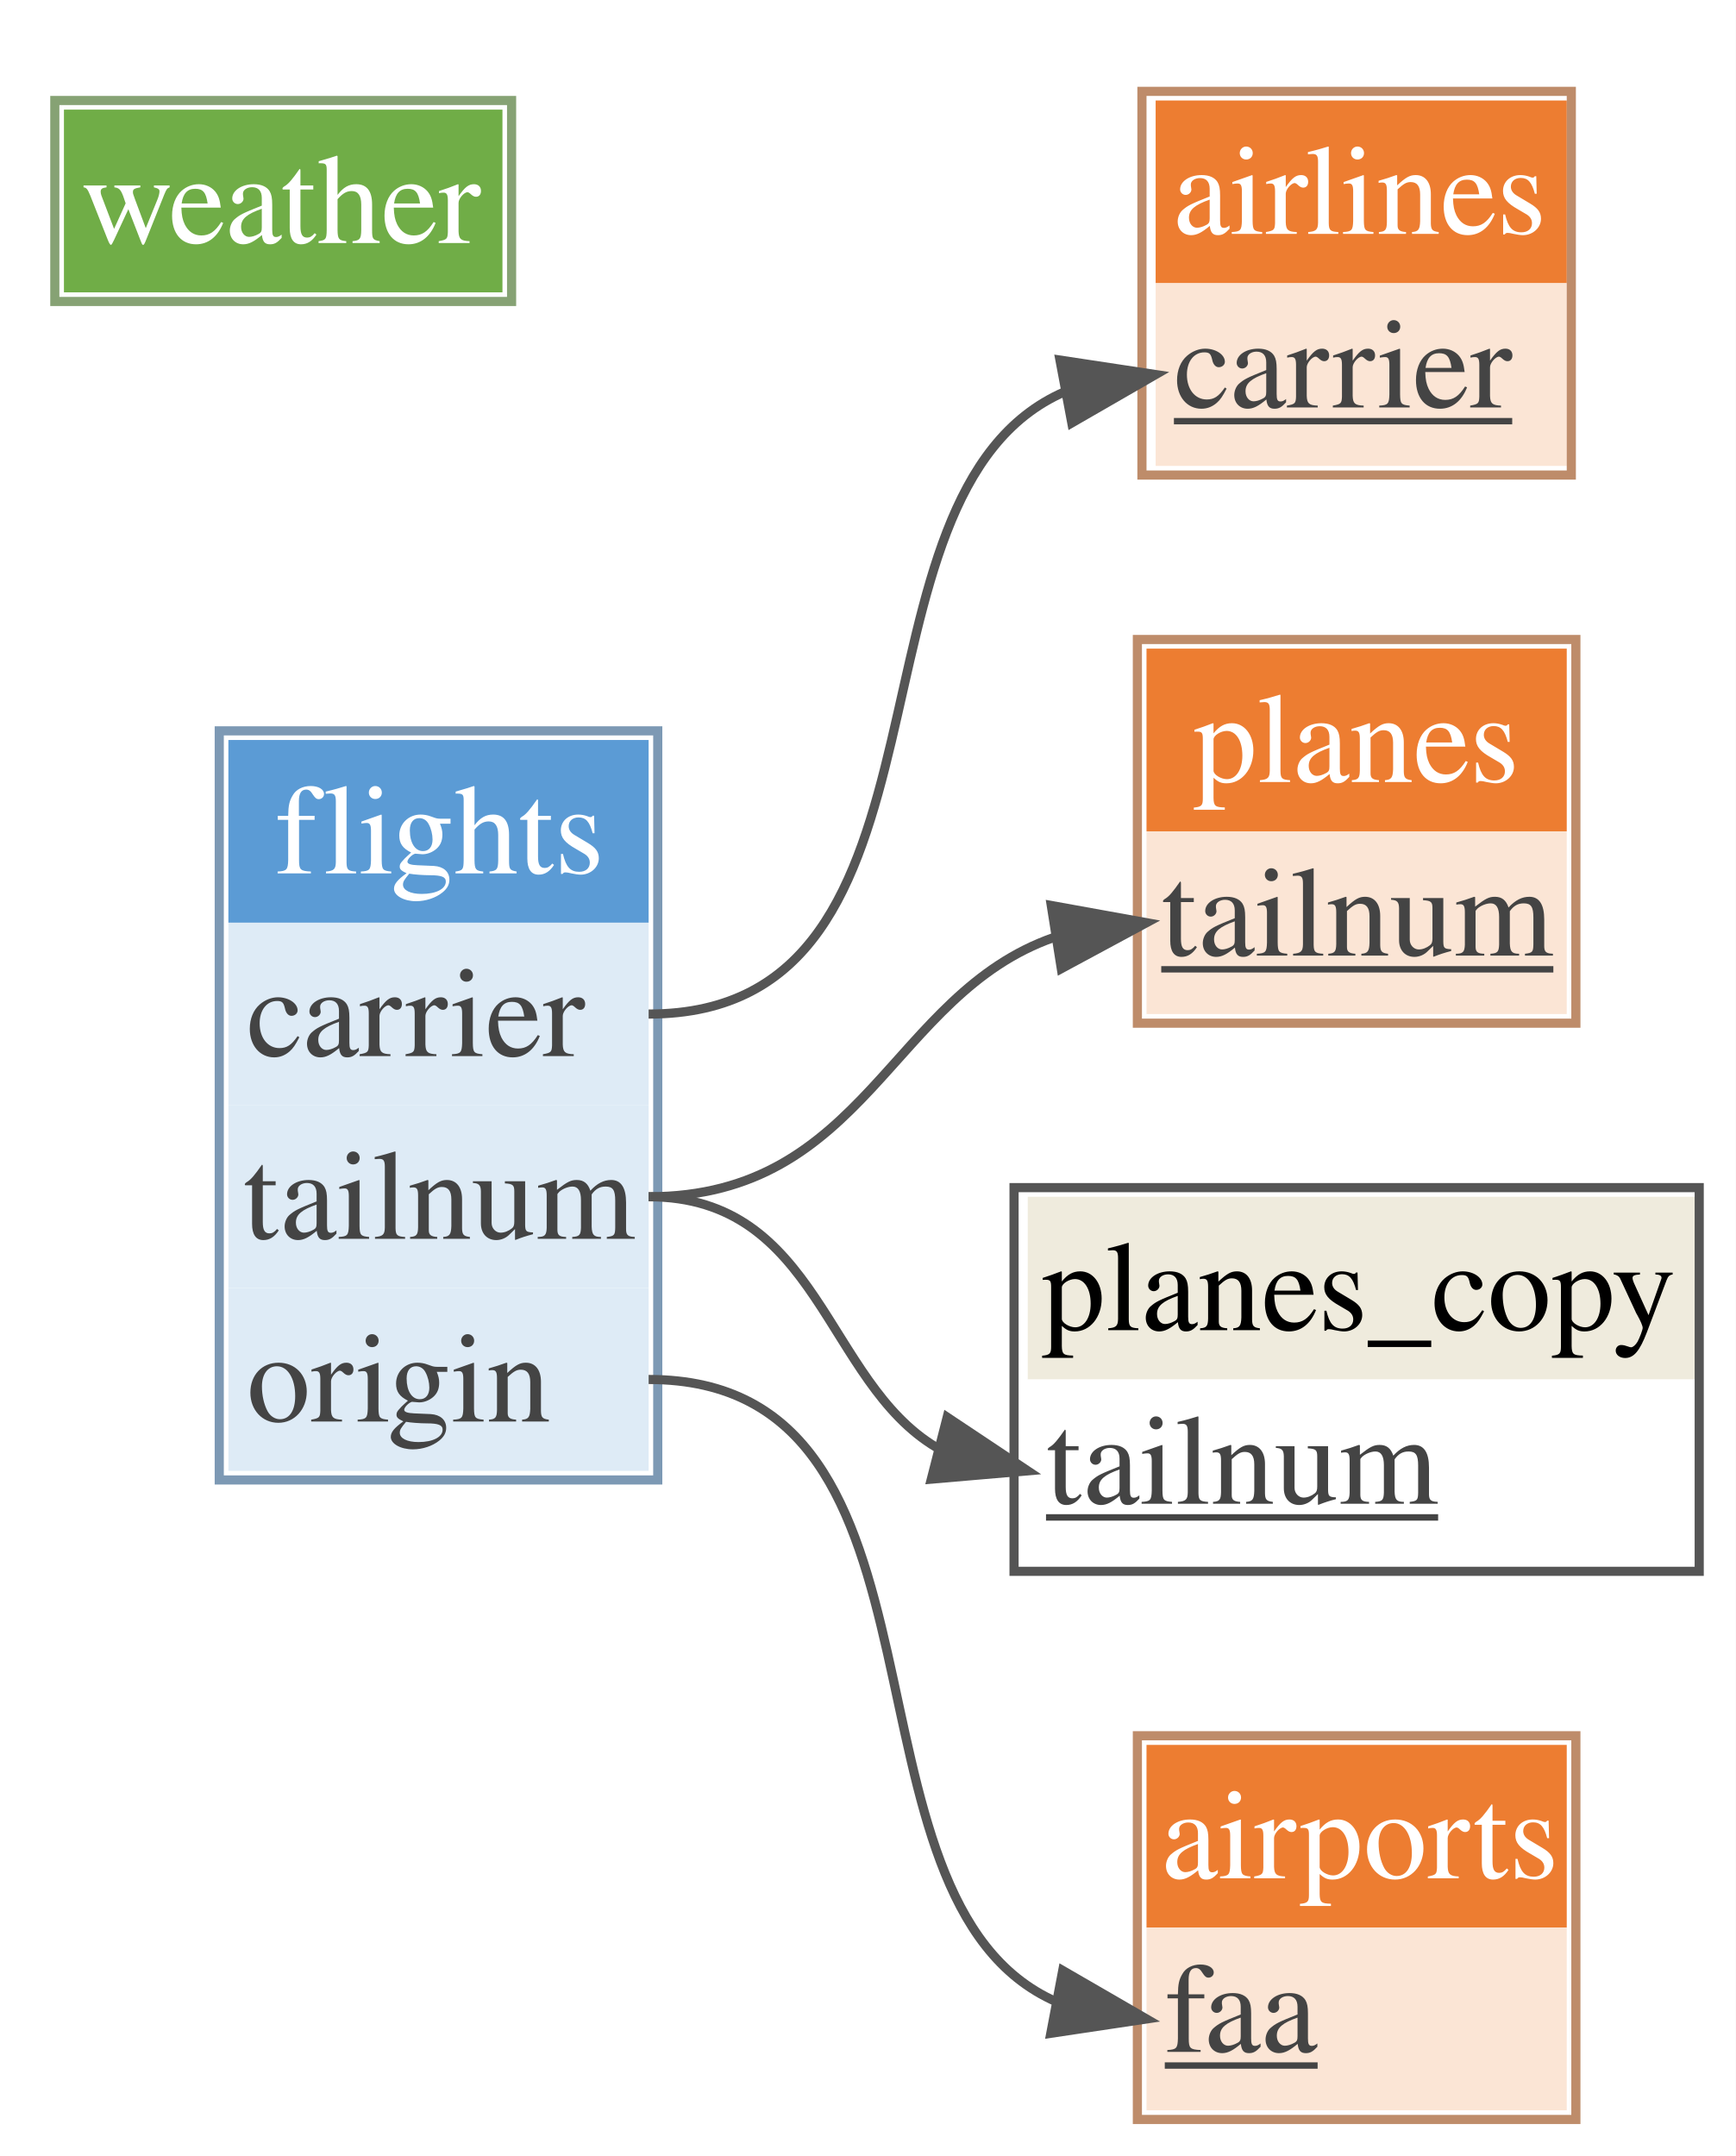
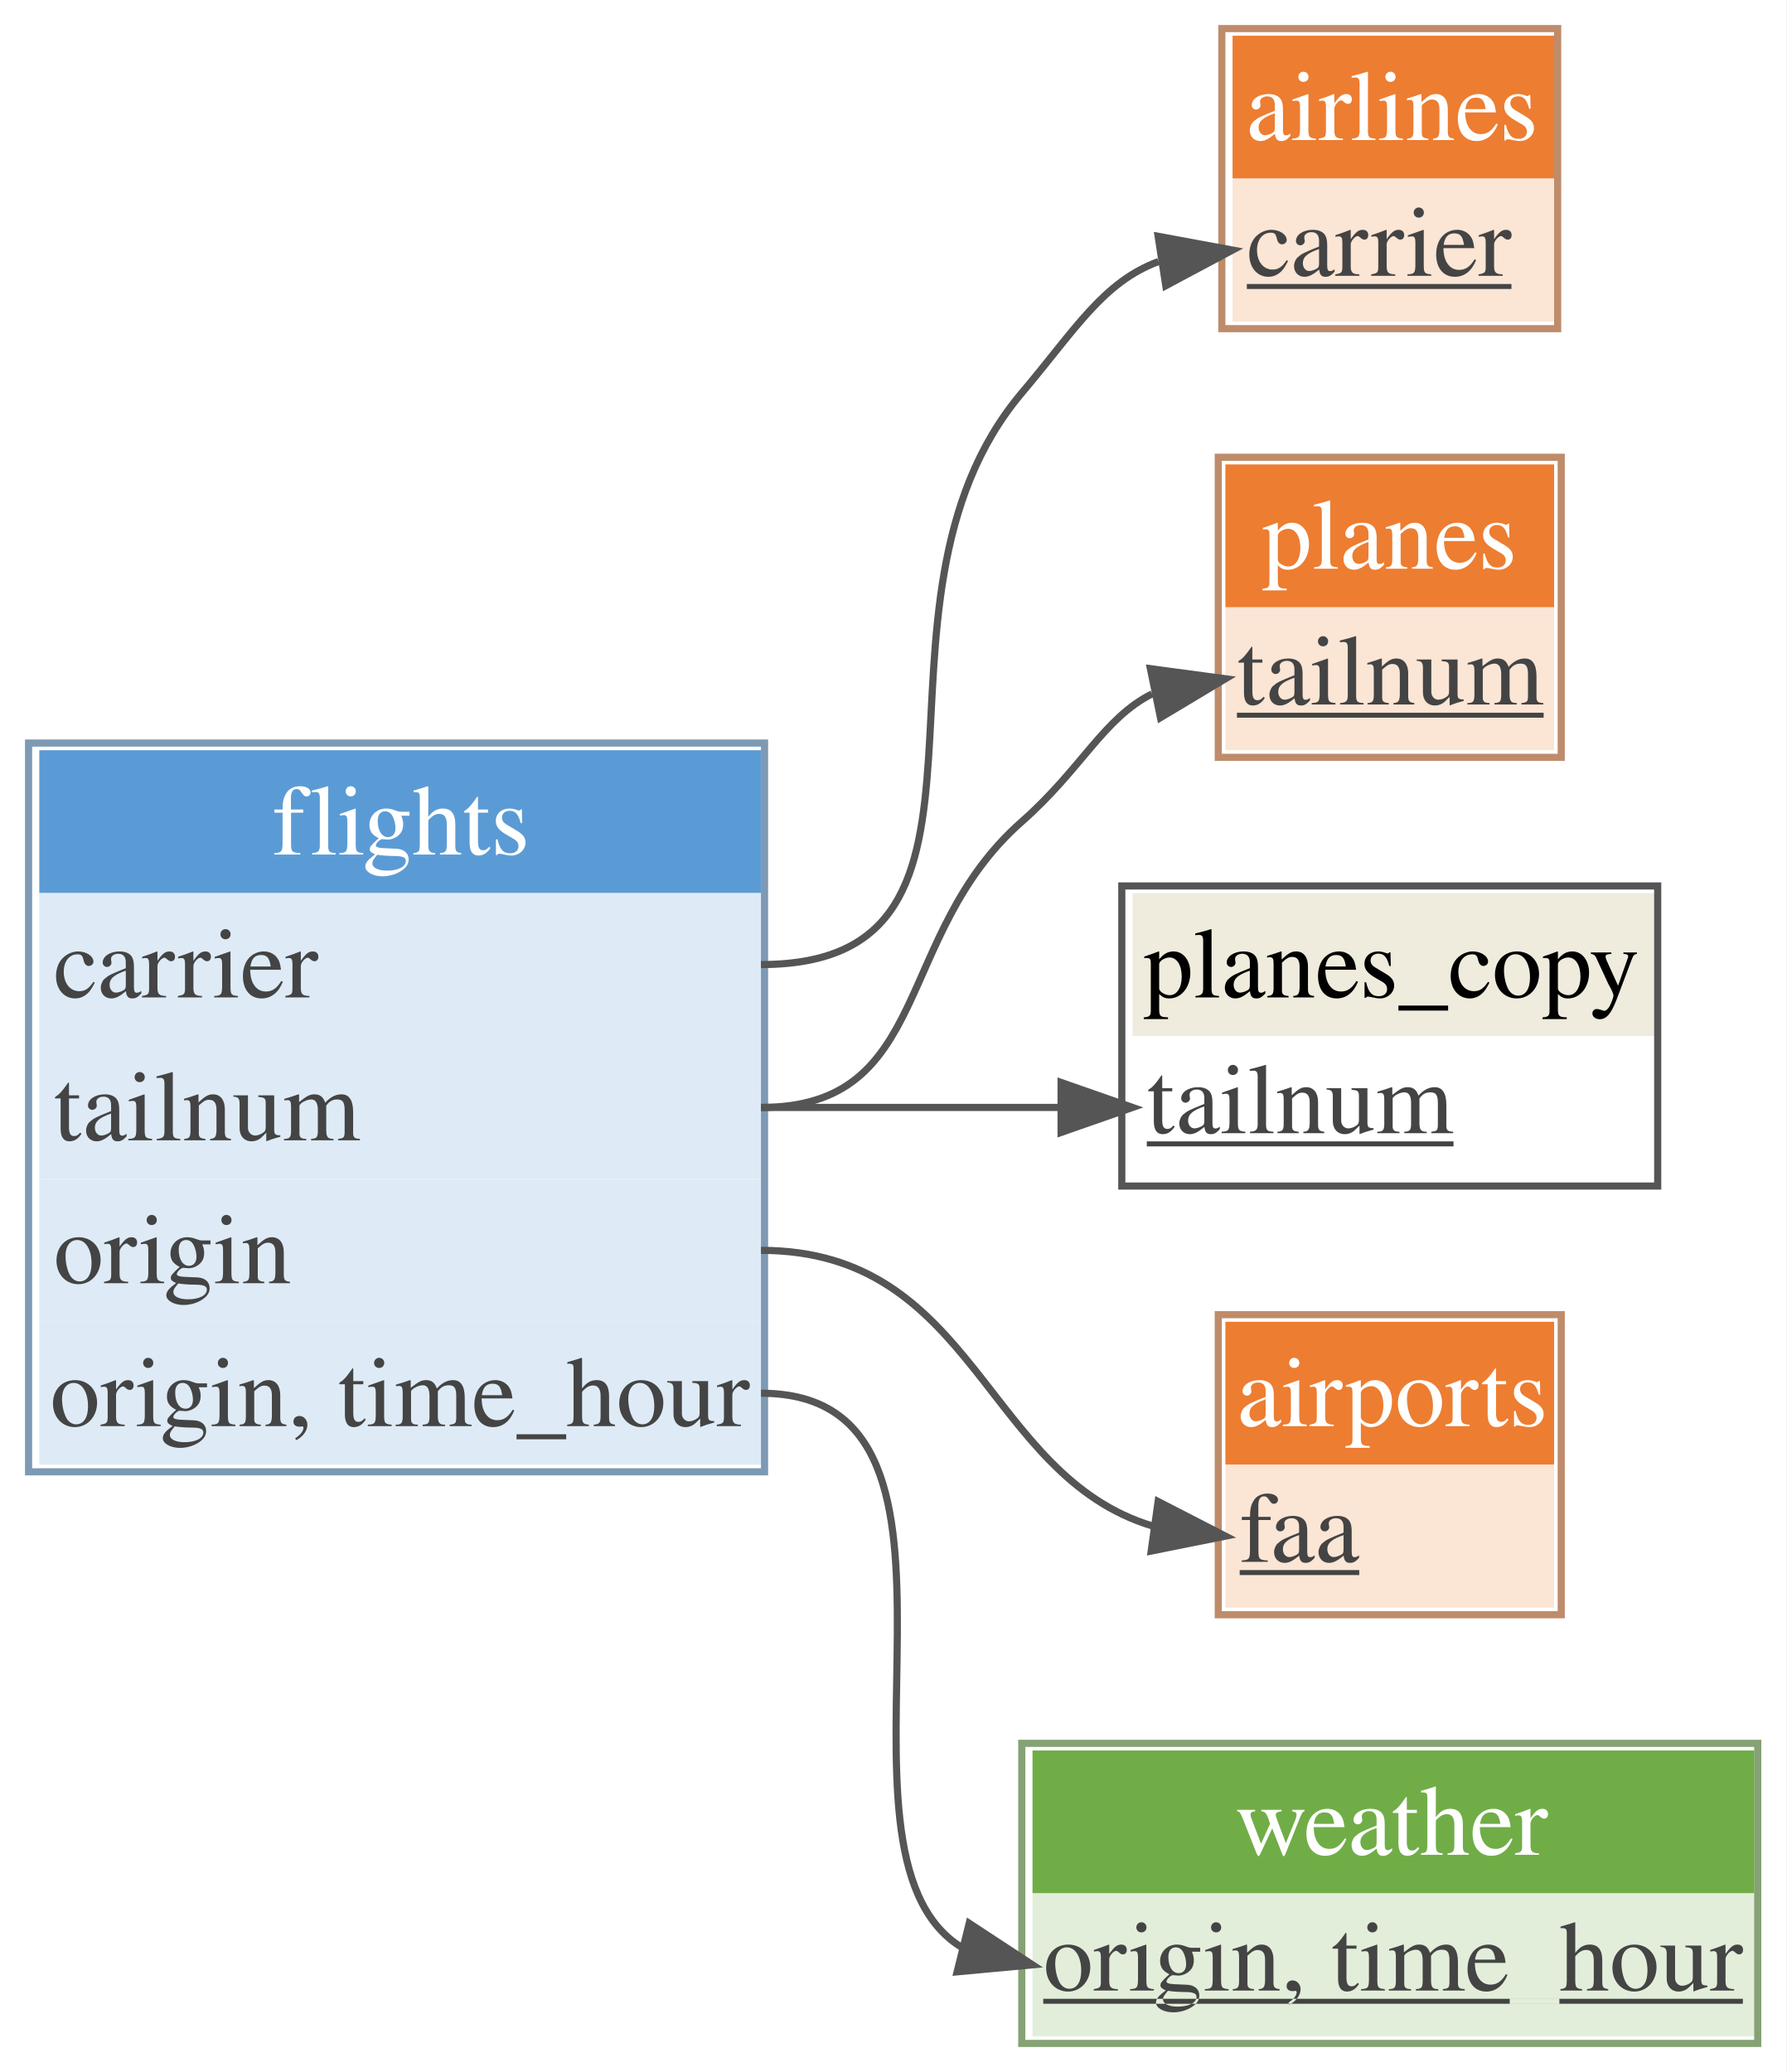
- <svg xmlns="http://www.w3.org/2000/svg" xmlns:xlink="http://www.w3.org/1999/xlink" width="190pt" height="236pt" viewBox="0.00 0.00 190.00 236.00">
-   <g id="graph0" class="graph" transform="scale(1 1) rotate(0) translate(4 232)">
+ <svg xmlns="http://www.w3.org/2000/svg" xmlns:xlink="http://www.w3.org/1999/xlink" width="250pt" height="290pt" viewBox="0.00 0.00 250.00 290.00">
+   <g id="graph0" class="graph" transform="scale(1 1) rotate(0) translate(4 286)">
    <g id="a_graph0">
      <a xlink:title="Data Model">
-         <polygon fill="#ffffff" stroke="transparent" points="-4,4 -4,-232 186,-232 186,4 -4,4" />
+         <polygon fill="#ffffff" stroke="transparent" points="-4,4 -4,-286 246,-286 246,4 -4,4" />
      </a>
    </g>
    <g id="node1" class="node">
-       <polygon fill="#ed7d31" stroke="transparent" points="122.5,-201 122.5,-221 167.5,-221 167.5,-201 122.5,-201" />
-       <text text-anchor="start" x="124.397" y="-206.4" font-family="Times,serif" font-size="14.00" fill="#ffffff">airlines</text>
-       <polygon fill="#fbe5d5" stroke="transparent" points="122.5,-181 122.5,-201 167.5,-201 167.5,-181 122.5,-181" />
-       <text text-anchor="start" x="124.5" y="-187.4" font-family="Times,serif" text-decoration="underline" font-size="14.00" fill="#444444">carrier</text>
-       <polygon fill="none" stroke="#9e5320" stroke-opacity="0.667" points="121,-180 121,-222 168,-222 168,-180 121,-180" />
+       <polygon fill="#ed7d31" stroke="transparent" points="168.5,-261 168.5,-281 213.5,-281 213.5,-261 168.5,-261" />
+       <text text-anchor="start" x="170.397" y="-266.4" font-family="Times,serif" font-size="14.00" fill="#ffffff">airlines</text>
+       <polygon fill="#fbe5d5" stroke="transparent" points="168.5,-241 168.5,-261 213.5,-261 213.5,-241 168.5,-241" />
+       <text text-anchor="start" x="170.5" y="-247.4" font-family="Times,serif" text-decoration="underline" font-size="14.00" fill="#444444">carrier</text>
+       <polygon fill="none" stroke="#9e5320" stroke-opacity="0.667" points="167,-240 167,-282 214,-282 214,-240 167,-240" />
    </g>
    <g id="node2" class="node">
-       <polygon fill="#ed7d31" stroke="transparent" points="121.5,-21 121.5,-41 167.5,-41 167.5,-21 121.5,-21" />
-       <text text-anchor="start" x="123.119" y="-26.4" font-family="Times,serif" font-size="14.00" fill="#ffffff">airports</text>
-       <polygon fill="#fbe5d5" stroke="transparent" points="121.5,-1 121.5,-21 167.5,-21 167.5,-1 121.5,-1" />
-       <text text-anchor="start" x="123.5" y="-7.4" font-family="Times,serif" text-decoration="underline" font-size="14.00" fill="#444444">faa</text>
-       <polygon fill="none" stroke="#9e5320" stroke-opacity="0.667" points="120.5,0 120.5,-42 168.5,-42 168.5,0 120.5,0" />
+       <polygon fill="#ed7d31" stroke="transparent" points="167.5,-81 167.5,-101 213.5,-101 213.5,-81 167.5,-81" />
+       <text text-anchor="start" x="169.119" y="-86.4" font-family="Times,serif" font-size="14.00" fill="#ffffff">airports</text>
+       <polygon fill="#fbe5d5" stroke="transparent" points="167.5,-61 167.5,-81 213.5,-81 213.5,-61 167.5,-61" />
+       <text text-anchor="start" x="169.5" y="-67.4" font-family="Times,serif" text-decoration="underline" font-size="14.00" fill="#444444">faa</text>
+       <polygon fill="none" stroke="#9e5320" stroke-opacity="0.667" points="166.5,-60 166.5,-102 214.5,-102 214.5,-60 166.5,-60" />
    </g>
    <g id="node3" class="node">
-       <polygon fill="#5b9bd5" stroke="transparent" points="21,-131 21,-151 67,-151 67,-131 21,-131" />
-       <text text-anchor="start" x="26.111" y="-136.4" font-family="Times,serif" font-size="14.00" fill="#ffffff">flights</text>
-       <polygon fill="#deebf6" stroke="transparent" points="21,-111 21,-131 67,-131 67,-111 21,-111" />
-       <text text-anchor="start" x="23" y="-116.4" font-family="Times,serif" font-size="14.00" fill="#444444">carrier</text>
-       <polygon fill="#deebf6" stroke="transparent" points="21,-91 21,-111 67,-111 67,-91 21,-91" />
-       <text text-anchor="start" x="22.611" y="-96.4" font-family="Times,serif" font-size="14.00" fill="#444444">tailnum</text>
-       <polygon fill="#deebf6" stroke="transparent" points="21,-71 21,-91 67,-91 67,-71 21,-71" />
-       <text text-anchor="start" x="23" y="-76.4" font-family="Times,serif" font-size="14.00" fill="#444444">origin</text>
-       <polygon fill="none" stroke="#3c678e" stroke-opacity="0.667" points="20,-70 20,-152 68,-152 68,-70 20,-70" />
+       <polygon fill="#5b9bd5" stroke="transparent" points="1.5,-161 1.5,-181 102.5,-181 102.5,-161 1.5,-161" />
+       <text text-anchor="start" x="34.111" y="-166.4" font-family="Times,serif" font-size="14.00" fill="#ffffff">flights</text>
+       <polygon fill="#deebf6" stroke="transparent" points="1.5,-141 1.5,-161 102.5,-161 102.5,-141 1.5,-141" />
+       <text text-anchor="start" x="3.5" y="-146.4" font-family="Times,serif" font-size="14.00" fill="#444444">carrier</text>
+       <polygon fill="#deebf6" stroke="transparent" points="1.5,-121 1.5,-141 102.5,-141 102.5,-121 1.5,-121" />
+       <text text-anchor="start" x="3.5" y="-126.4" font-family="Times,serif" font-size="14.00" fill="#444444">tailnum</text>
+       <polygon fill="#deebf6" stroke="transparent" points="1.5,-101 1.5,-121 102.5,-121 102.5,-101 1.5,-101" />
+       <text text-anchor="start" x="3.5" y="-106.4" font-family="Times,serif" font-size="14.00" fill="#444444">origin</text>
+       <polygon fill="#deebf6" stroke="transparent" points="1.5,-81 1.5,-101 102.5,-101 102.5,-81 1.5,-81" />
+       <text text-anchor="start" x="3.006" y="-86.4" font-family="Times,serif" font-size="14.00" fill="#444444">origin, time_hour</text>
+       <polygon fill="none" stroke="#3c678e" stroke-opacity="0.667" points="0,-80 0,-182 103,-182 103,-80 0,-80" />
    </g>
    <g id="edge1" class="edge">
-       <path fill="none" stroke="#555555" d="M67,-121C102.826,-121 86.859,-177.996 112.57,-189.128" />
-       <polygon fill="#555555" stroke="#555555" points="112.025,-192.587 122.5,-191 113.322,-185.708 112.025,-192.587" />
+       <path fill="none" stroke="#555555" d="M102.5,-151C141.581,-151 113.778,-201.147 139,-231 146.507,-239.886 150.355,-246.507 158.143,-249.397" />
+       <polygon fill="#555555" stroke="#555555" points="158.082,-252.929 168.5,-251 159.153,-246.012 158.082,-252.929" />
    </g>
    <g id="edge2" class="edge">
-       <path fill="none" stroke="#555555" d="M67,-81C102.578,-81 86.22,-24.004 111.655,-12.872" />
-       <polygon fill="#555555" stroke="#555555" points="112.33,-16.307 121.5,-11 111.022,-9.43 112.33,-16.307" />
+       <path fill="none" stroke="#555555" d="M102.5,-111C132.578,-111 133.751,-79.549 157.281,-72.424" />
+       <polygon fill="#555555" stroke="#555555" points="158.079,-75.846 167.5,-71 157.113,-68.913 158.079,-75.846" />
    </g>
    <g id="node4" class="node">
-       <polygon fill="#ed7d31" stroke="transparent" points="121.5,-141 121.5,-161 167.5,-161 167.5,-141 121.5,-141" />
-       <text text-anchor="start" x="126.618" y="-146.4" font-family="Times,serif" font-size="14.00" fill="#ffffff">planes</text>
-       <polygon fill="#fbe5d5" stroke="transparent" points="121.5,-121 121.5,-141 167.5,-141 167.5,-121 121.5,-121" />
-       <text text-anchor="start" x="123.112" y="-127.4" font-family="Times,serif" text-decoration="underline" font-size="14.00" fill="#444444">tailnum</text>
-       <polygon fill="none" stroke="#9e5320" stroke-opacity="0.667" points="120.5,-120 120.5,-162 168.5,-162 168.5,-120 120.5,-120" />
+       <polygon fill="#ed7d31" stroke="transparent" points="167.5,-201 167.5,-221 213.5,-221 213.5,-201 167.5,-201" />
+       <text text-anchor="start" x="172.618" y="-206.4" font-family="Times,serif" font-size="14.00" fill="#ffffff">planes</text>
+       <polygon fill="#fbe5d5" stroke="transparent" points="167.5,-181 167.5,-201 213.5,-201 213.5,-181 167.5,-181" />
+       <text text-anchor="start" x="169.112" y="-187.4" font-family="Times,serif" text-decoration="underline" font-size="14.00" fill="#444444">tailnum</text>
+       <polygon fill="none" stroke="#9e5320" stroke-opacity="0.667" points="166.5,-180 166.5,-222 214.5,-222 214.5,-180 166.5,-180" />
    </g>
    <g id="edge3" class="edge">
-       <path fill="none" stroke="#555555" d="M67,-101C90.761,-101 93.513,-123.156 111.365,-129.387" />
-       <polygon fill="#555555" stroke="#555555" points="111.074,-132.885 121.5,-131 112.174,-125.972 111.074,-132.885" />
+       <path fill="none" stroke="#555555" d="M102.5,-131C126.567,-131 120.93,-155.103 139,-171 147.351,-178.346 150.426,-185.464 157.242,-188.887" />
+       <polygon fill="#555555" stroke="#555555" points="157,-192.411 167.5,-191 158.412,-185.555 157,-192.411" />
    </g>
    <g id="node5" class="node">
-       <polygon fill="#efebdd" stroke="transparent" points="108.5,-81 108.5,-101 181.5,-101 181.5,-81 108.5,-81" />
-       <text text-anchor="start" x="110.01" y="-86.4" font-family="Times,serif" font-size="14.00" fill="#000000">planes_copy</text>
-       <polygon fill="#ffffff" stroke="transparent" points="108.5,-61 108.5,-81 181.5,-81 181.5,-61 108.5,-61" />
-       <text text-anchor="start" x="110.5" y="-67.4" font-family="Times,serif" text-decoration="underline" font-size="14.00" fill="#444444">tailnum</text>
-       <polygon fill="none" stroke="#555555" points="107,-60 107,-102 182,-102 182,-60 107,-60" />
+       <polygon fill="#efebdd" stroke="transparent" points="154.5,-141 154.5,-161 227.5,-161 227.5,-141 154.5,-141" />
+       <text text-anchor="start" x="156.011" y="-146.4" font-family="Times,serif" font-size="14.00" fill="#000000">planes_copy</text>
+       <polygon fill="#ffffff" stroke="transparent" points="154.5,-121 154.5,-141 227.5,-141 227.5,-121 154.5,-121" />
+       <text text-anchor="start" x="156.5" y="-127.4" font-family="Times,serif" text-decoration="underline" font-size="14.00" fill="#444444">tailnum</text>
+       <polygon fill="none" stroke="#555555" points="153,-120 153,-162 228,-162 228,-120 153,-120" />
    </g>
    <g id="edge4" class="edge">
-       <path fill="none" stroke="#555555" d="M67,-101C85.67,-101 86.32,-80.813 98.514,-73.558" />
-       <polygon fill="#555555" stroke="#555555" points="99.681,-76.872 108.5,-71 97.944,-70.091 99.681,-76.872" />
+       <path fill="none" stroke="#555555" d="M102.5,-131C121.819,-131 129.026,-131 144.372,-131" />
+       <polygon fill="#555555" stroke="#555555" points="144.5,-134.5 154.5,-131 144.5,-127.5 144.5,-134.5" />
    </g>
    <g id="node6" class="node">
-       <polygon fill="#70ad47" stroke="transparent" points="3,-200 3,-220 51,-220 51,-200 3,-200" />
-       <text text-anchor="start" x="4.849" y="-205.4" font-family="Times,serif" font-size="14.00" fill="#ffffff">weather</text>
-       <polygon fill="none" stroke="#4a732f" stroke-opacity="0.667" points="2,-199 2,-221 52,-221 52,-199 2,-199" />
+       <polygon fill="#70ad47" stroke="transparent" points="140.5,-21 140.5,-41 241.5,-41 241.5,-21 140.5,-21" />
+       <text text-anchor="start" x="168.849" y="-26.4" font-family="Times,serif" font-size="14.00" fill="#ffffff">weather</text>
+       <polygon fill="#e2eeda" stroke="transparent" points="140.5,-1 140.5,-21 241.5,-21 241.5,-1 140.5,-1" />
+       <text text-anchor="start" x="142.006" y="-7.4" font-family="Times,serif" text-decoration="underline" font-size="14.00" fill="#444444">origin, time_hour</text>
+       <polygon fill="none" stroke="#4a732f" stroke-opacity="0.667" points="139,0 139,-42 242,-42 242,0 139,0" />
+     </g>
+     <g id="edge5" class="edge">
+       <path fill="none" stroke="#555555" d="M102.5,-91C137.711,-91 108.837,-26.985 130.53,-13.482" />
+       <polygon fill="#555555" stroke="#555555" points="131.642,-16.812 140.5,-11 129.951,-10.02 131.642,-16.812" />
    </g>
  </g>
</svg>
